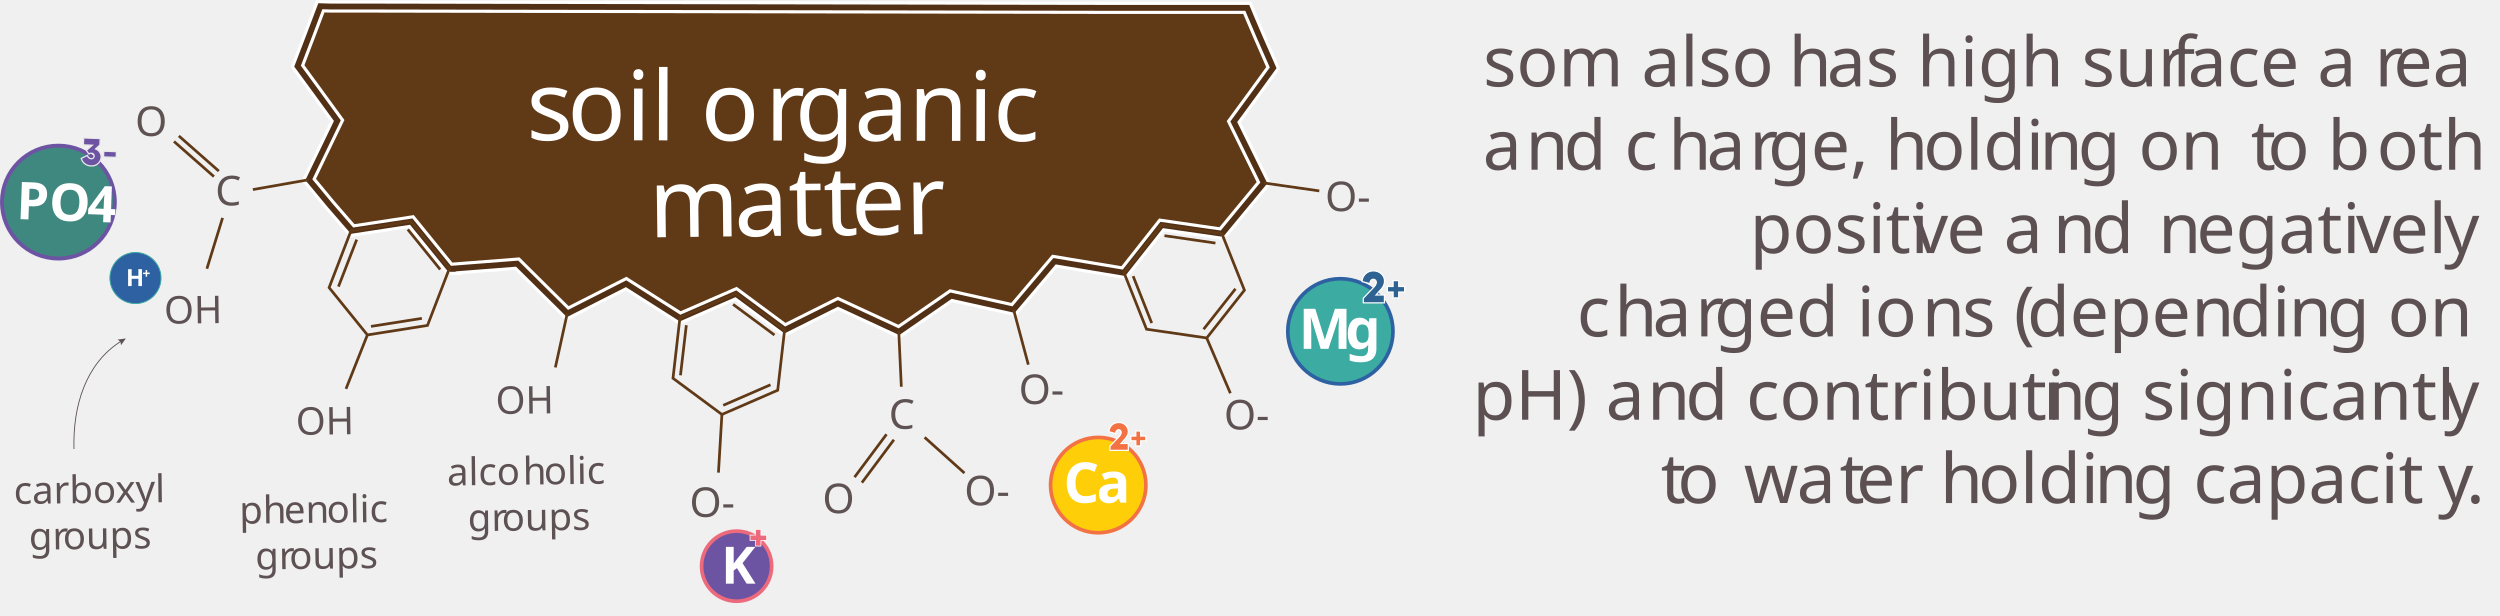
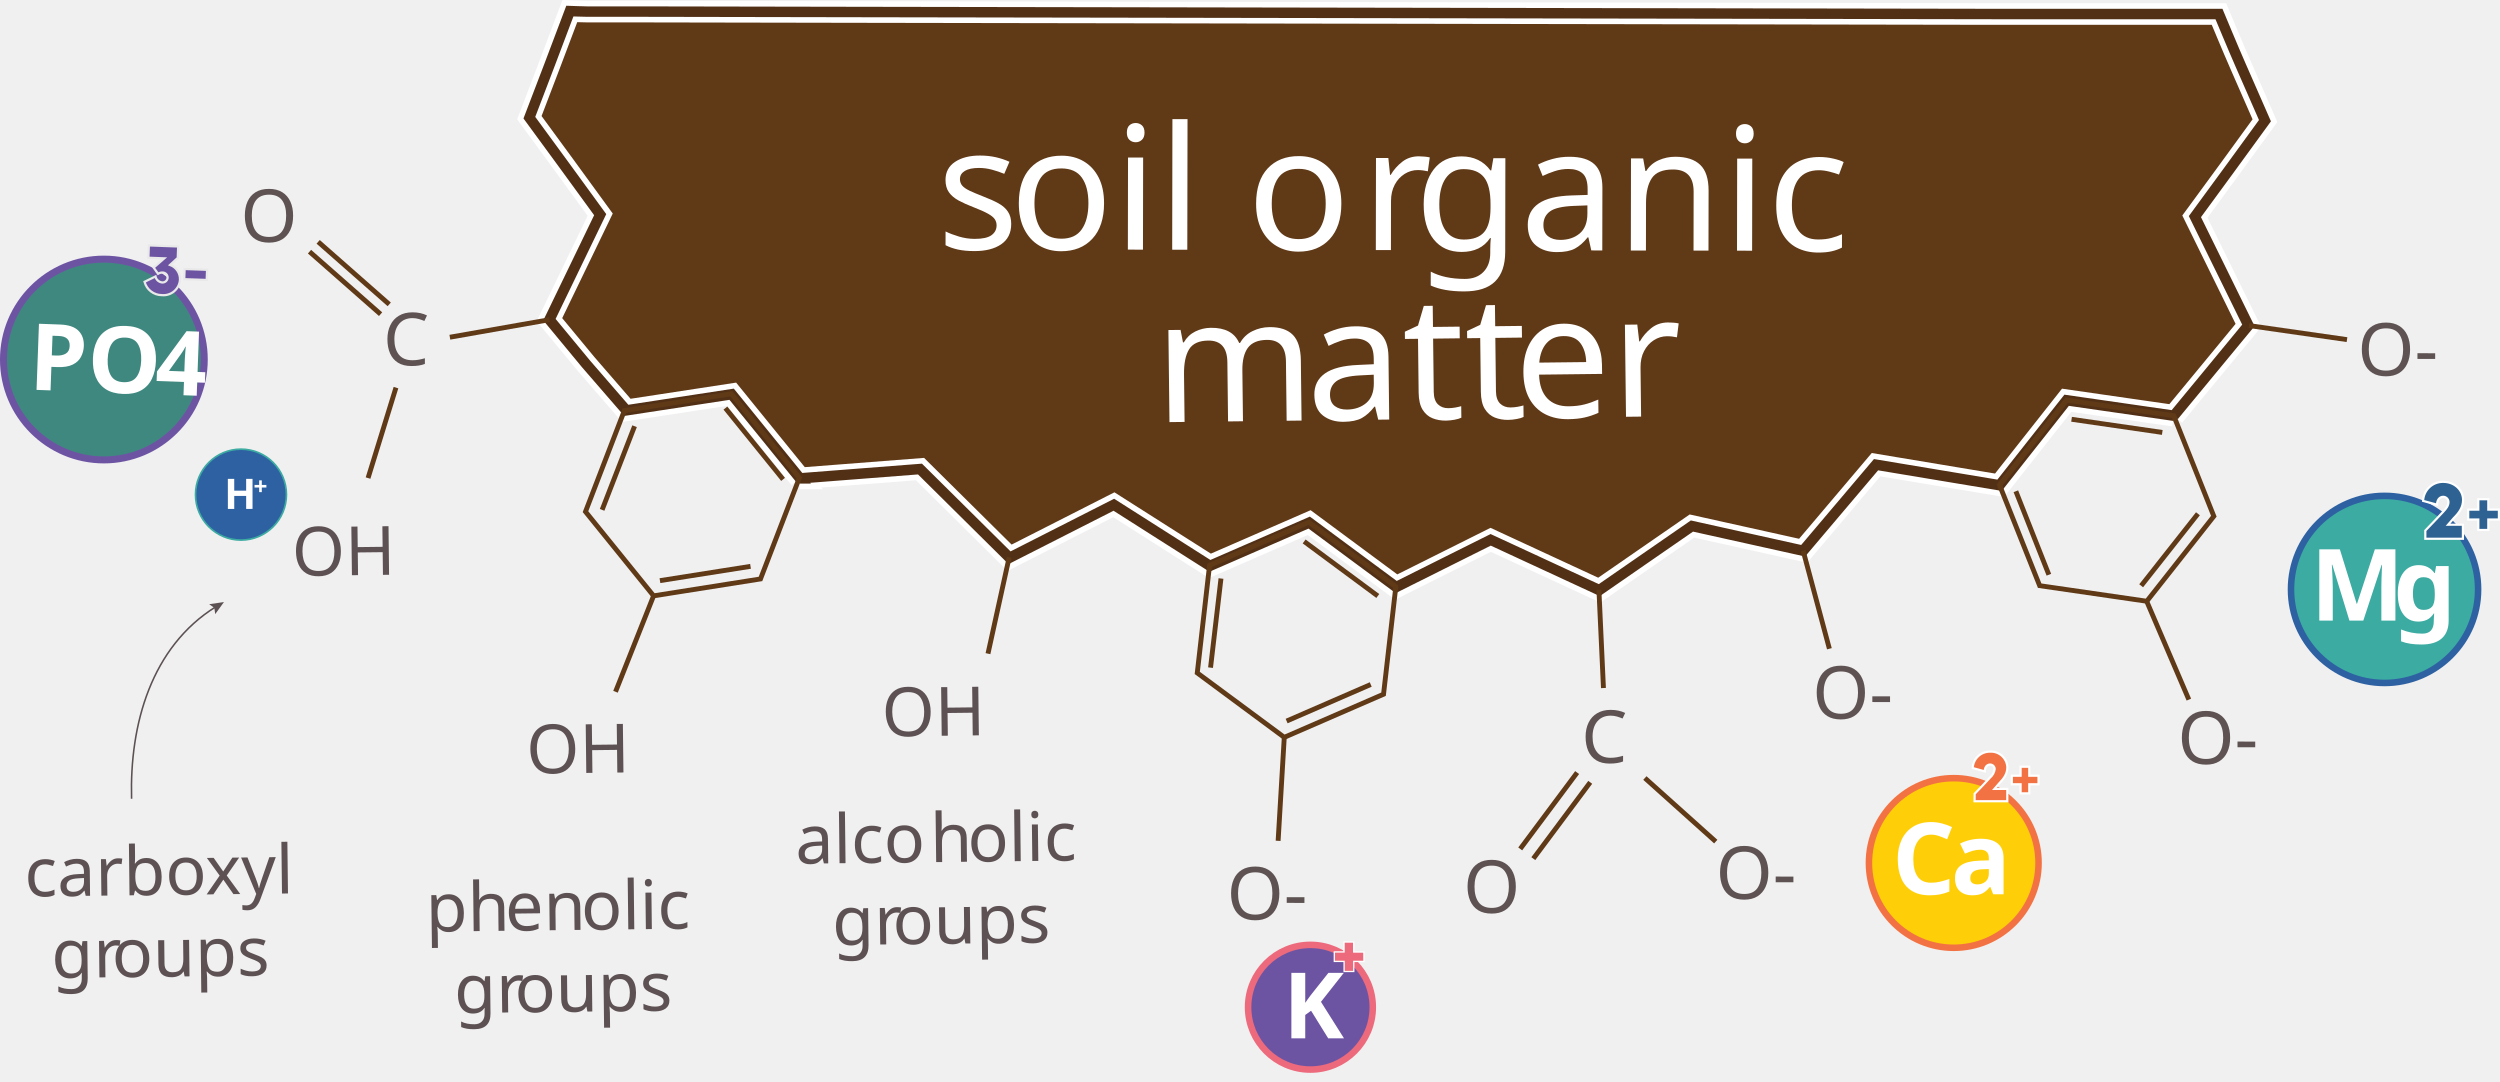
- <svg xmlns="http://www.w3.org/2000/svg" viewBox="0 0 1439.94 354.66">
+ <svg xmlns="http://www.w3.org/2000/svg" viewBox="0 0 809.41 350.25">
  <defs>
-     <style>.cls-1{fill:#603917;}.cls-10,.cls-17,.cls-2,.cls-3{fill:none;}.cls-2,.cls-26,.cls-27,.cls-30{stroke:#fff;}.cls-10,.cls-12,.cls-13,.cls-17,.cls-2,.cls-20,.cls-23,.cls-26,.cls-27,.cls-28,.cls-3,.cls-30,.cls-44,.cls-45{stroke-miterlimit:10;}.cls-2{stroke-width:7px;}.cls-3{stroke:#523016;stroke-width:3.38px;}.cls-4{font-size:55.63px;}.cls-14,.cls-21,.cls-24,.cls-29,.cls-4,.cls-46,.cls-7{fill:#fff;}.cls-4,.cls-7{font-family:Acre-Medium, Acre;font-weight:500;}.cls-5{letter-spacing:-0.01em;}.cls-6{letter-spacing:-0.02em;}.cls-7{font-size:55.63px;}.cls-8{letter-spacing:-0.01em;}.cls-9{letter-spacing:-0.02em;}.cls-10,.cls-12{stroke:#603917;stroke-width:1.58px;}.cls-11{font-size:23.69px;}.cls-11,.cls-12{fill:#5e5252;}.cls-11,.cls-15,.cls-31{font-family:Acre-Thin, Acre;font-weight:200;}.cls-13{fill:#2e61a2;stroke:#3caba2;stroke-width:0.55px;}.cls-14{font-size:13.63px;}.cls-14,.cls-21,.cls-24,.cls-29,.cls-46{font-family:Acre-Bold, Acre;font-weight:700;}.cls-15{font-size:22.05px;fill:#5d5153;}.cls-16{letter-spacing:-0.02em;}.cls-17{stroke:#5b5052;stroke-width:0.51px;}.cls-18{fill:#5b5052;}.cls-19{letter-spacing:-0.02em;}.cls-20{fill:#fecf08;stroke:#f37243;}.cls-20,.cls-23,.cls-28{stroke-width:2.12px;}.cls-21,.cls-24{font-size:32.29px;}.cls-22{letter-spacing:-0.01em;}.cls-23{fill:#3caba2;stroke:#2e61a2;}.cls-24{letter-spacing:-0.01em;}.cls-25{letter-spacing:0em;}.cls-26{fill:#2e6292;}.cls-26,.cls-27{stroke-width:0.71px;}.cls-27{fill:#f37243;}.cls-28,.cls-45{fill:#6d54a3;}.cls-28{stroke:#ec6a7c;}.cls-29{font-size:29.67px;}.cls-30{fill:#ec6a7c;stroke-width:0.42px;}.cls-31{font-size:40px;fill:#5c5052;}.cls-32{letter-spacing:-0.02em;}.cls-33{letter-spacing:-0.01em;}.cls-34{letter-spacing:0em;}.cls-35{letter-spacing:-0.01em;}.cls-36{letter-spacing:-0.02em;}.cls-37{letter-spacing:-0.02em;}.cls-38{letter-spacing:0em;}.cls-39{letter-spacing:-0.01em;}.cls-40{letter-spacing:0.01em;}.cls-41{letter-spacing:0em;}.cls-42{letter-spacing:-0.04em;}.cls-43{letter-spacing:-0.07em;}.cls-44{fill:#3f8880;stroke:#6d54a3;stroke-width:2.27px;}.cls-45{stroke:#e9e9e9;stroke-width:0.73px;}.cls-46{font-size:30px;}.cls-47{font-size:29.07px;}</style>
+     <style>.cls-1{fill:#603917;}.cls-10,.cls-17,.cls-2,.cls-3{fill:none;}.cls-2,.cls-26,.cls-27,.cls-30{stroke:#fff;}.cls-10,.cls-12,.cls-13,.cls-17,.cls-2,.cls-20,.cls-23,.cls-26,.cls-27,.cls-28,.cls-3,.cls-30,.cls-31,.cls-32{stroke-miterlimit:10;}.cls-2{stroke-width:7px;}.cls-3{stroke:#523016;stroke-width:3.38px;}.cls-4{font-size:55.63px;}.cls-14,.cls-21,.cls-24,.cls-29,.cls-33,.cls-4,.cls-7{fill:#fff;}.cls-4,.cls-7{font-family:Acre-Medium, Acre;font-weight:500;}.cls-5{letter-spacing:-0.01em;}.cls-6{letter-spacing:-0.02em;}.cls-7{font-size:55.63px;}.cls-8{letter-spacing:-0.01em;}.cls-9{letter-spacing:-0.02em;}.cls-10,.cls-12{stroke:#603917;stroke-width:1.58px;}.cls-11{font-size:23.69px;}.cls-11,.cls-12{fill:#5e5252;}.cls-11,.cls-15{font-family:Acre-Thin, Acre;font-weight:200;}.cls-13{fill:#2e61a2;stroke:#3caba2;stroke-width:0.55px;}.cls-14{font-size:13.63px;}.cls-14,.cls-21,.cls-24,.cls-29,.cls-33{font-family:Acre-Bold, Acre;font-weight:700;}.cls-15{font-size:22.05px;fill:#5d5153;}.cls-16{letter-spacing:-0.02em;}.cls-17{stroke:#5b5052;stroke-width:0.51px;}.cls-18{fill:#5b5052;}.cls-19{letter-spacing:-0.02em;}.cls-20{fill:#fecf08;stroke:#f37243;}.cls-20,.cls-23,.cls-28{stroke-width:2.12px;}.cls-21,.cls-24{font-size:32.29px;}.cls-22{letter-spacing:-0.01em;}.cls-23{fill:#3caba2;stroke:#2e61a2;}.cls-24{letter-spacing:-0.01em;}.cls-25{letter-spacing:0em;}.cls-26{fill:#2e6292;}.cls-26,.cls-27{stroke-width:0.71px;}.cls-27{fill:#f37243;}.cls-28,.cls-32{fill:#6d54a3;}.cls-28{stroke:#ec6a7c;}.cls-29{font-size:29.67px;}.cls-30{fill:#ec6a7c;stroke-width:0.42px;}.cls-31{fill:#3f8880;stroke:#6d54a3;stroke-width:2.27px;}.cls-32{stroke:#e9e9e9;stroke-width:0.73px;}.cls-33{font-size:30px;}.cls-34{font-size:29.07px;}</style>
  </defs>
  <g id="Layer_2" data-name="Layer 2">
    <g id="SOM_Exchange_Capacity" data-name="SOM Exchange Capacity">
      <g id="Layer_65" data-name="Layer 65">
        <path class="cls-1" d="M703.78,134.59l-34.68-5-21.71,27.52-20-3.33-20-3.33-11.8,13.93-11.8,13.93-18-4-18-4-15,10.37-15,10.38-17.58-8.14-17.58-8.14-15.3,7.64-15.29,7.64-28.17-20.86-32.14,14-15.56-9.89-15.55-9.89-16.88,8.58-16.88,8.58-14.5-14.36-14.5-14.36-19.47,1.51-19.47,1.51h.08l-22.12-27.24-34.11,5.22-13-15L177.89,103.5l8.22-17,8.21-17L182.86,53.76,171.39,38.1,178,20.8c1.6-4.17,6.5-17.21,6.5-17.21s4.65.17,5.82.17l19.44,0,69.31.13,91.13.16,90.47.16,96.39.17,89.29.16c22.85,0,72.07,0,72.07,0s4.75,11.44,7,16.53l7.89,18L722,54.61,710.63,70.13l8.66,17.61,8.65,17.6L715.86,120l-12.08,14.63L715.86,120l12.08-14.62" />
        <path class="cls-2" d="M703.78,134.59l-34.68-5-21.71,27.52-20-3.33-20-3.33-11.8,13.93-11.8,13.93-18-4-18-4-15,10.37-15,10.38-17.58-8.14-17.58-8.14-15.3,7.64-15.29,7.64-28.17-20.86-32.14,14-15.56-9.89-15.55-9.89-16.88,8.58-16.88,8.58-14.5-14.36-14.5-14.36-19.47,1.51-19.47,1.51h.08l-22.12-27.24-34.11,5.22-13-15L177.89,103.5l8.22-17,8.21-17L182.86,53.76,171.39,38.1,178,20.8c1.6-4.17,6.5-17.21,6.5-17.21s4.65.17,5.82.17l19.44,0,69.31.13,91.13.16,90.47.16,96.39.17,89.29.16c22.85,0,72.07,0,72.07,0s4.75,11.44,7,16.53l7.89,18L722,54.61,710.63,70.13l8.66,17.61,8.65,17.6L715.86,120l-12.08,14.63L715.86,120l12.08-14.62" />
        <path class="cls-3" d="M703.78,134.59l-34.68-5-21.71,27.52-20-3.33-20-3.33-11.8,13.93-11.8,13.93-18-4-18-4-15,10.37-15,10.38-17.58-8.14-17.58-8.14-15.3,7.64-15.29,7.64-28.17-20.86-32.14,14-15.56-9.89-15.55-9.89-16.88,8.58-16.88,8.58-14.5-14.36-14.5-14.36-19.47,1.51-19.47,1.51h.08l-22.12-27.24-34.11,5.22-13-15L177.89,103.5l8.22-17,8.21-17L182.86,53.76,171.39,38.1,178,20.8c1.6-4.17,6.5-17.21,6.5-17.21s4.65.17,5.82.17l19.44,0,69.31.13,91.13.16,90.47.16,96.39.17,89.29.16c22.85,0,72.07,0,72.07,0s4.75,11.44,7,16.53l7.89,18L722,54.61,710.63,70.13l8.66,17.61,8.65,17.6L715.86,120l-12.08,14.63L715.86,120l12.08-14.62" />
        <text class="cls-4" transform="translate(303.24 80.71) rotate(0.1)">
          <tspan class="cls-5">s</tspan>
          <tspan x="23.53" y="0">oil o</tspan>
          <tspan class="cls-6" x="137.47" y="0">r</tspan>
          <tspan x="154.61" y="0">ganic </tspan>
        </text>
        <text class="cls-7" transform="translate(373.9 136.72) rotate(-0.67)">
          <tspan class="cls-8">m</tspan>
          <tspan x="49.18" y="0">at</tspan>
          <tspan class="cls-9" x="100.53" y="0">t</tspan>
          <tspan x="116.44" y="0">er</tspan>
        </text>
      </g>
      <g id="Layer_66" data-name="Layer 66">
        <line class="cls-10" x1="391.93" y1="216.16" x2="395.31" y2="187.3" />
        <line class="cls-10" x1="416.56" y1="233.45" x2="443.79" y2="221.61" />
        <line class="cls-10" x1="422.23" y1="175.3" x2="446.08" y2="192.96" />
        <line class="cls-10" x1="663.35" y1="186.08" x2="652.66" y2="159.05" />
        <line class="cls-10" x1="693.23" y1="189.65" x2="711.61" y2="166.34" />
        <line class="cls-10" x1="670.7" y1="135.75" x2="700.07" y2="140.01" />
        <line class="cls-10" x1="413.81" y1="272.23" x2="415.8" y2="238.72" />
        <line class="cls-10" x1="708.67" y1="226.51" x2="695.05" y2="194.74" />
        <line class="cls-10" x1="555.5" y1="272.48" x2="532.55" y2="251.9" />
        <line class="cls-10" x1="496.43" y1="278" x2="514.86" y2="253.29" />
        <line class="cls-10" x1="492.19" y1="274.84" x2="510.62" y2="250.13" />
        <text class="cls-11" transform="translate(473.69 295.54) rotate(0.1)">O</text>
        <text class="cls-11" transform="translate(511.91 246.97) rotate(0.1)">C</text>
        <text class="cls-11" transform="translate(555.44 291.03) rotate(0.1)">O-</text>
        <text class="cls-11" transform="translate(586.73 232.68) rotate(0.1)">O-</text>
        <text class="cls-11" transform="translate(704.96 247.32) rotate(0.1)">O-</text>
        <text class="cls-11" transform="translate(763.22 121.59) rotate(0.1)">O-</text>
        <text class="cls-11" transform="translate(397.13 297.71) rotate(0.1)">O-</text>
        <line class="cls-12" x1="669.1" y1="129.55" x2="647.39" y2="157.07" />
        <line class="cls-10" x1="759.87" y1="109.96" x2="728.13" y2="105.41" />
        <polygon class="cls-10" points="669.1 129.55 647.39 157.06 660.37 189.62 695.05 194.66 716.76 167.14 703.78 134.59 669.1 129.55" />
        <polygon class="cls-10" points="423.75 169.08 391.61 183.05 387.63 217.87 415.8 238.72 447.94 224.76 451.92 189.94 423.75 169.08" />
        <line class="cls-10" x1="519.14" y1="222.76" x2="517.67" y2="190.94" />
        <line class="cls-10" x1="592.29" y1="210.04" x2="583.78" y2="178.27" />
      </g>
      <g id="Layer_154" data-name="Layer 154">
        <circle class="cls-13" cx="78.02" cy="160.14" r="14.72" />
        <text class="cls-14" transform="translate(72.56 164.77) rotate(-0.04)">H</text>
        <text class="cls-14" transform="translate(82.08 160.22) rotate(-0.04) scale(0.58)">+</text>
      </g>
      <g id="Layer_75" data-name="Layer 75">
        <line class="cls-10" x1="119.16" y1="154.78" x2="128.2" y2="125.5" />
        <line class="cls-10" x1="123.22" y1="101.72" x2="100.21" y2="81.48" />
        <line class="cls-10" x1="126.02" y1="98.54" x2="103.01" y2="78.3" />
        <text class="cls-11" transform="translate(77.82 78.31) rotate(0.1)">O</text>
        <text class="cls-11" transform="translate(123.98 118.26) rotate(0.1)">C</text>
        <line class="cls-10" x1="145.65" y1="109.18" x2="177.89" y2="103.5" />
        <text class="cls-15" transform="translate(8 290.27) rotate(-0.67)">carboxyl <tspan x="8.4" y="26.46">g</tspan>
          <tspan class="cls-16" x="22.01" y="26.46">r</tspan>
          <tspan x="27.96" y="26.46">oups</tspan>
        </text>
        <text class="cls-15" transform="translate(94.58 186.46) rotate(-0.67)">OH</text>
        <path class="cls-17" d="M69.89,196.44c-20.87,13-27.95,38-27.29,62.17" />
        <polygon class="cls-18" points="67.73 195.62 69.39 196.81 69.68 198.83 72.51 194.92 67.73 195.62" />
      </g>
      <g id="Layer_74" data-name="Layer 74">
        <line class="cls-10" x1="194.94" y1="165.08" x2="205.45" y2="137.99" />
        <line class="cls-10" x1="213.67" y1="187.99" x2="242.99" y2="183.36" />
        <line class="cls-10" x1="234.86" y1="132.13" x2="253.53" y2="155.21" />
        <line class="cls-10" x1="199.28" y1="223.97" x2="211.61" y2="192.91" />
        <polygon class="cls-10" points="236.76 127.48 202.14 132.95 189.56 165.66 211.61 192.91 246.22 187.44 258.8 154.73 236.76 127.48" />
        <text class="cls-15" transform="translate(137.91 301.65) rotate(-0.67)">p<tspan class="cls-16" x="13.58" y="0">h</tspan>
          <tspan x="25.69" y="0">e</tspan>
          <tspan class="cls-19" x="38.19" y="0">n</tspan>
          <tspan x="50.3" y="0">olic </tspan>
          <tspan x="8.9" y="26.46">g</tspan>
          <tspan class="cls-16" x="22.5" y="26.46">r</tspan>
          <tspan x="28.46" y="26.46">oups</tspan>
        </text>
        <text class="cls-15" transform="translate(170.46 250.47) rotate(-0.67)">OH</text>
      </g>
      <g id="Layer_73" data-name="Layer 73">
        <line class="cls-10" x1="319.87" y1="211.63" x2="326.74" y2="180.43" />
        <text class="cls-15" transform="translate(257.57 279.65) rotate(-0.67)">alco<tspan class="cls-16" x="43.66" y="0">h</tspan>
          <tspan x="55.76" y="0">olic </tspan>
          <tspan x="11.63" y="26.46">g</tspan>
          <tspan class="cls-16" x="25.24" y="26.46">r</tspan>
          <tspan x="31.19" y="26.46">oups</tspan>
        </text>
        <text class="cls-15" transform="translate(285.53 238.44) rotate(-0.67)">OH</text>
      </g>
      <g id="Layer_67" data-name="Layer 67">
        <circle class="cls-20" cx="632.55" cy="279.4" r="27.46" />
        <text class="cls-21" transform="translate(612.55 289.54)">
          <tspan class="cls-22">C</tspan>
          <tspan x="19.05" y="0">a</tspan>
        </text>
        <circle class="cls-23" cx="772.03" cy="190.83" r="30.29" />
        <text class="cls-24" transform="translate(748 200.92)">M<tspan class="cls-25" x="26.86" y="0">g</tspan>
        </text>
        <path class="cls-26" d="M785.23,171.77c1.93-2,4-4.14,5.79-6.08,1-1.06,1.7-2,1.7-3.13a1.7,1.7,0,0,0-1.7-1.71c-1.26,0-2,1.19-2,2.54l-4.51-1.22A6.41,6.41,0,0,1,791,156c3.86,0,6.46,2.79,6.46,5.82,0,2.41-1.21,4.14-3,5.92-.59.68-1.29,1.45-1.88,2.15h4.82v4.55H785.23Z" />
        <path class="cls-26" d="M809.06,168.2h-3.43v3.39h-3.24V168.2h-3.27V165h3.27v-3.37h3.24V165h3.43Z" />
        <path class="cls-27" d="M639.32,257c1.68-1.72,3.47-3.59,5-5.27a4.36,4.36,0,0,0,1.48-2.72,1.48,1.48,0,0,0-1.48-1.48c-1.09,0-1.74,1-1.72,2.2l-3.91-1.06a5.55,5.55,0,0,1,5.61-5.32,5.3,5.3,0,0,1,5.61,5.06c0,2.08-1.05,3.59-2.57,5.14-.51.58-1.12,1.25-1.63,1.86h4.18v4h-10.6Z" />
        <path class="cls-27" d="M660,253.92h-3v2.94h-2.81v-2.94h-2.84v-2.77h2.84v-2.91H657v2.91h3Z" />
        <circle class="cls-28" cx="424.27" cy="326.1" r="20.19" />
        <text class="cls-29" transform="translate(415.43 336.17)">K</text>
        <path class="cls-30" d="M441.6,311.27h-3.3v3.27h-3.13v-3.27H432V308.2h3.15V305h3.13v3.24h3.3Z" />
      </g>
-       <g id="Layer_76" data-name="Layer 76">
-         <text class="cls-31" transform="translate(854.27 49.76)">som also <tspan class="cls-32" x="176" y="0">h</tspan>
-           <tspan x="197.96" y="0">as high sur</tspan>
-           <tspan class="cls-32" x="396.23" y="0">f</tspan>
-           <tspan x="405.83" y="0">ace a</tspan>
-           <tspan class="cls-32" x="513.51" y="0">r</tspan>
-           <tspan x="524.31" y="0">ea </tspan>
-           <tspan x="-0.24" y="48">a</tspan>
-           <tspan class="cls-32" x="24.44" y="48">n</tspan>
-           <tspan x="46.4" y="48">d c</tspan>
-           <tspan class="cls-32" x="106.72" y="48">h</tspan>
-           <tspan x="128.68" y="48">a</tspan>
-           <tspan class="cls-32" x="153.36" y="48">r</tspan>
-           <tspan x="164.16" y="48">ge, </tspan>
-           <tspan class="cls-32" x="231.55" y="48">h</tspan>
-           <tspan x="253.51" y="48">oldi</tspan>
-           <tspan class="cls-32" x="320.51" y="48">n</tspan>
-           <tspan x="342.47" y="48">g on </tspan>
-           <tspan class="cls-32" x="442.15" y="48">t</tspan>
-           <tspan x="451.75" y="48">o b</tspan>
-           <tspan class="cls-33" x="514.67" y="48">o</tspan>
-           <tspan class="cls-34" x="538.51" y="48">th </tspan>
-           <tspan x="153.56" y="96">positi</tspan>
-           <tspan class="cls-35" x="247.51" y="96">v</tspan>
-           <tspan x="266.87" y="96">e a</tspan>
-           <tspan class="cls-36" x="328.23" y="96">n</tspan>
-           <tspan x="350.19" y="96">d </tspan>
-           <tspan class="cls-37" x="388.87" y="96">n</tspan>
-           <tspan class="cls-38" x="410.83" y="96">egati</tspan>
-           <tspan class="cls-39" x="502.71" y="96">v</tspan>
-           <tspan x="522.07" y="96">el</tspan>
-           <tspan class="cls-32" x="553.39" y="96">y</tspan>
-           <tspan x="571.67" y="96"> </tspan>
-           <tspan x="53.96" y="144">c</tspan>
-           <tspan class="cls-32" x="75.6" y="144">h</tspan>
-           <tspan x="97.56" y="144">a</tspan>
-           <tspan class="cls-32" x="122.24" y="144">r</tspan>
-           <tspan x="133.04" y="144">ged io</tspan>
-           <tspan class="cls-40" x="252.75" y="144">n</tspan>
-           <tspan class="cls-41" x="275.91" y="144">s </tspan>
-           <tspan class="cls-42" x="305.71" y="144">(</tspan>
-           <tspan x="313.27" y="144">depe</tspan>
-           <tspan class="cls-32" x="407.95" y="144">n</tspan>
-           <tspan x="429.91" y="144">di</tspan>
-           <tspan class="cls-32" x="464.03" y="144">n</tspan>
-           <tspan x="485.99" y="144">g on </tspan>
-           <tspan x="-6.08" y="192">pH) a</tspan>
-           <tspan class="cls-32" x="94.52" y="192">n</tspan>
-           <tspan x="116.48" y="192">d contributi</tspan>
-           <tspan class="cls-32" x="322.51" y="192">n</tspan>
-           <tspan x="344.47" y="192">g signicantl</tspan>
-           <tspan class="cls-32" x="553.39" y="192">y</tspan>
-           <tspan x="571.67" y="192"> </tspan>
-           <tspan class="cls-32" x="102.28" y="240">t</tspan>
-           <tspan x="111.88" y="240">o </tspan>
-           <tspan class="cls-35" x="150.12" y="240">w</tspan>
-           <tspan x="180.6" y="240">a</tspan>
-           <tspan class="cls-32" x="205.28" y="240">t</tspan>
-           <tspan x="214.88" y="240">er </tspan>
-           <tspan class="cls-32" x="263.15" y="240">h</tspan>
-           <tspan class="cls-41" x="285.11" y="240">oldi</tspan>
-           <tspan class="cls-32" x="352.11" y="240">n</tspan>
-           <tspan x="374.07" y="240">g capacit</tspan>
-           <tspan class="cls-43" x="549.87" y="240">y</tspan>
-           <tspan x="566.15" y="240">.</tspan>
-         </text>
-       </g>
      <g id="Layer_153" data-name="Layer 153">
-         <circle class="cls-44" cx="33.63" cy="116.4" r="32.5" />
-         <path class="cls-45" d="M58.28,90.49a5.38,5.38,0,0,1-5.85,5.07,5.83,5.83,0,0,1-5.64-4.32l3.55-1.73a2.47,2.47,0,0,0,2.15,1.94,1.63,1.63,0,0,0,1.77-1.57,1.61,1.61,0,0,0-1.63-1.64,2.59,2.59,0,0,0-1.47.4l-1.41-2,3.43-3-5.13-.19.14-4,9.49.35-.13,3.7-2.49,2.27A4.91,4.91,0,0,1,58.28,90.49Z" />
-         <path class="cls-45" d="M59.77,87.09l7.27.26-.12,3.3-7.27-.26Z" />
+         <circle class="cls-31" cx="33.63" cy="116.4" r="32.5" />
+         <path class="cls-32" d="M58.28,90.49a5.38,5.38,0,0,1-5.85,5.07,5.83,5.83,0,0,1-5.64-4.32l3.55-1.73a2.47,2.47,0,0,0,2.15,1.94,1.63,1.63,0,0,0,1.77-1.57,1.61,1.61,0,0,0-1.63-1.64,2.59,2.59,0,0,0-1.47.4l-1.41-2,3.43-3-5.13-.19.14-4,9.49.35-.13,3.7-2.49,2.27A4.91,4.91,0,0,1,58.28,90.49Z" />
+         <path class="cls-32" d="M59.77,87.09l7.27.26-.12,3.3-7.27-.26Z" />
        <text />
-         <text class="cls-46" transform="translate(9.13 126.13) rotate(2.09)">PO<tspan class="cls-47" x="40.95" y="0">4</tspan>
+         <text class="cls-33" transform="translate(9.13 126.13) rotate(2.09)">PO<tspan class="cls-34" x="40.95" y="0">4</tspan>
        </text>
      </g>
    </g>
  </g>
</svg>
